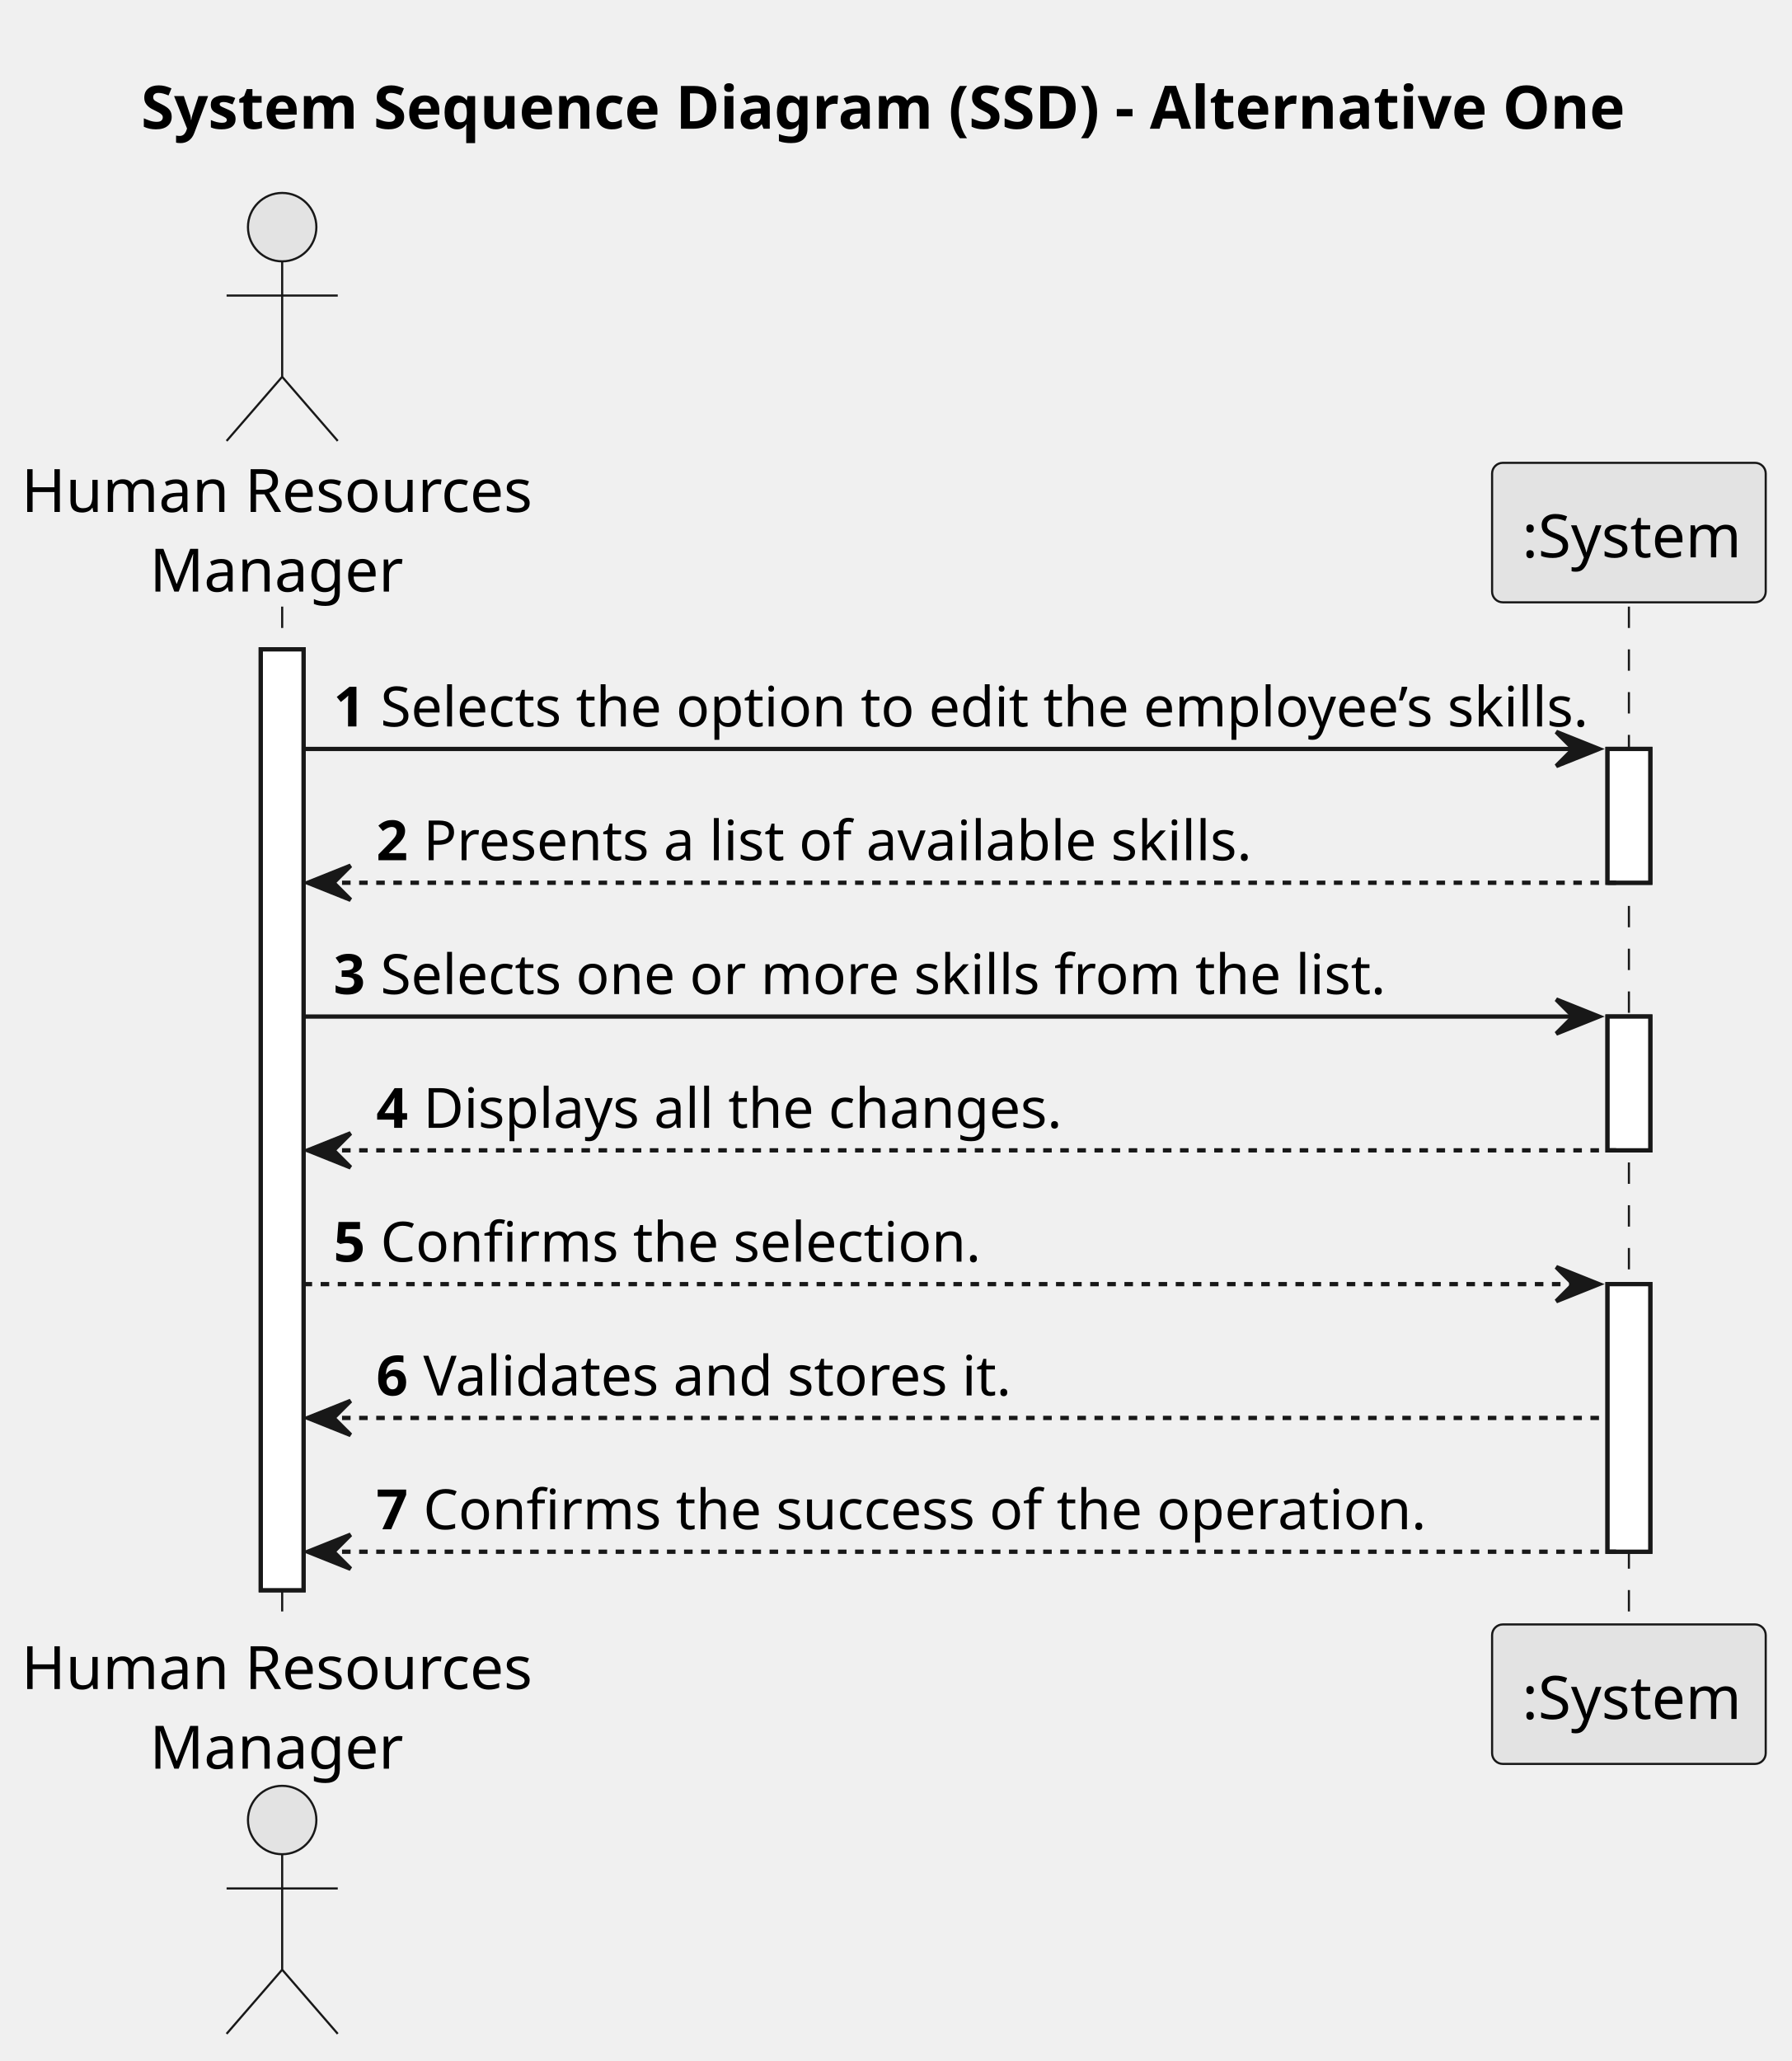
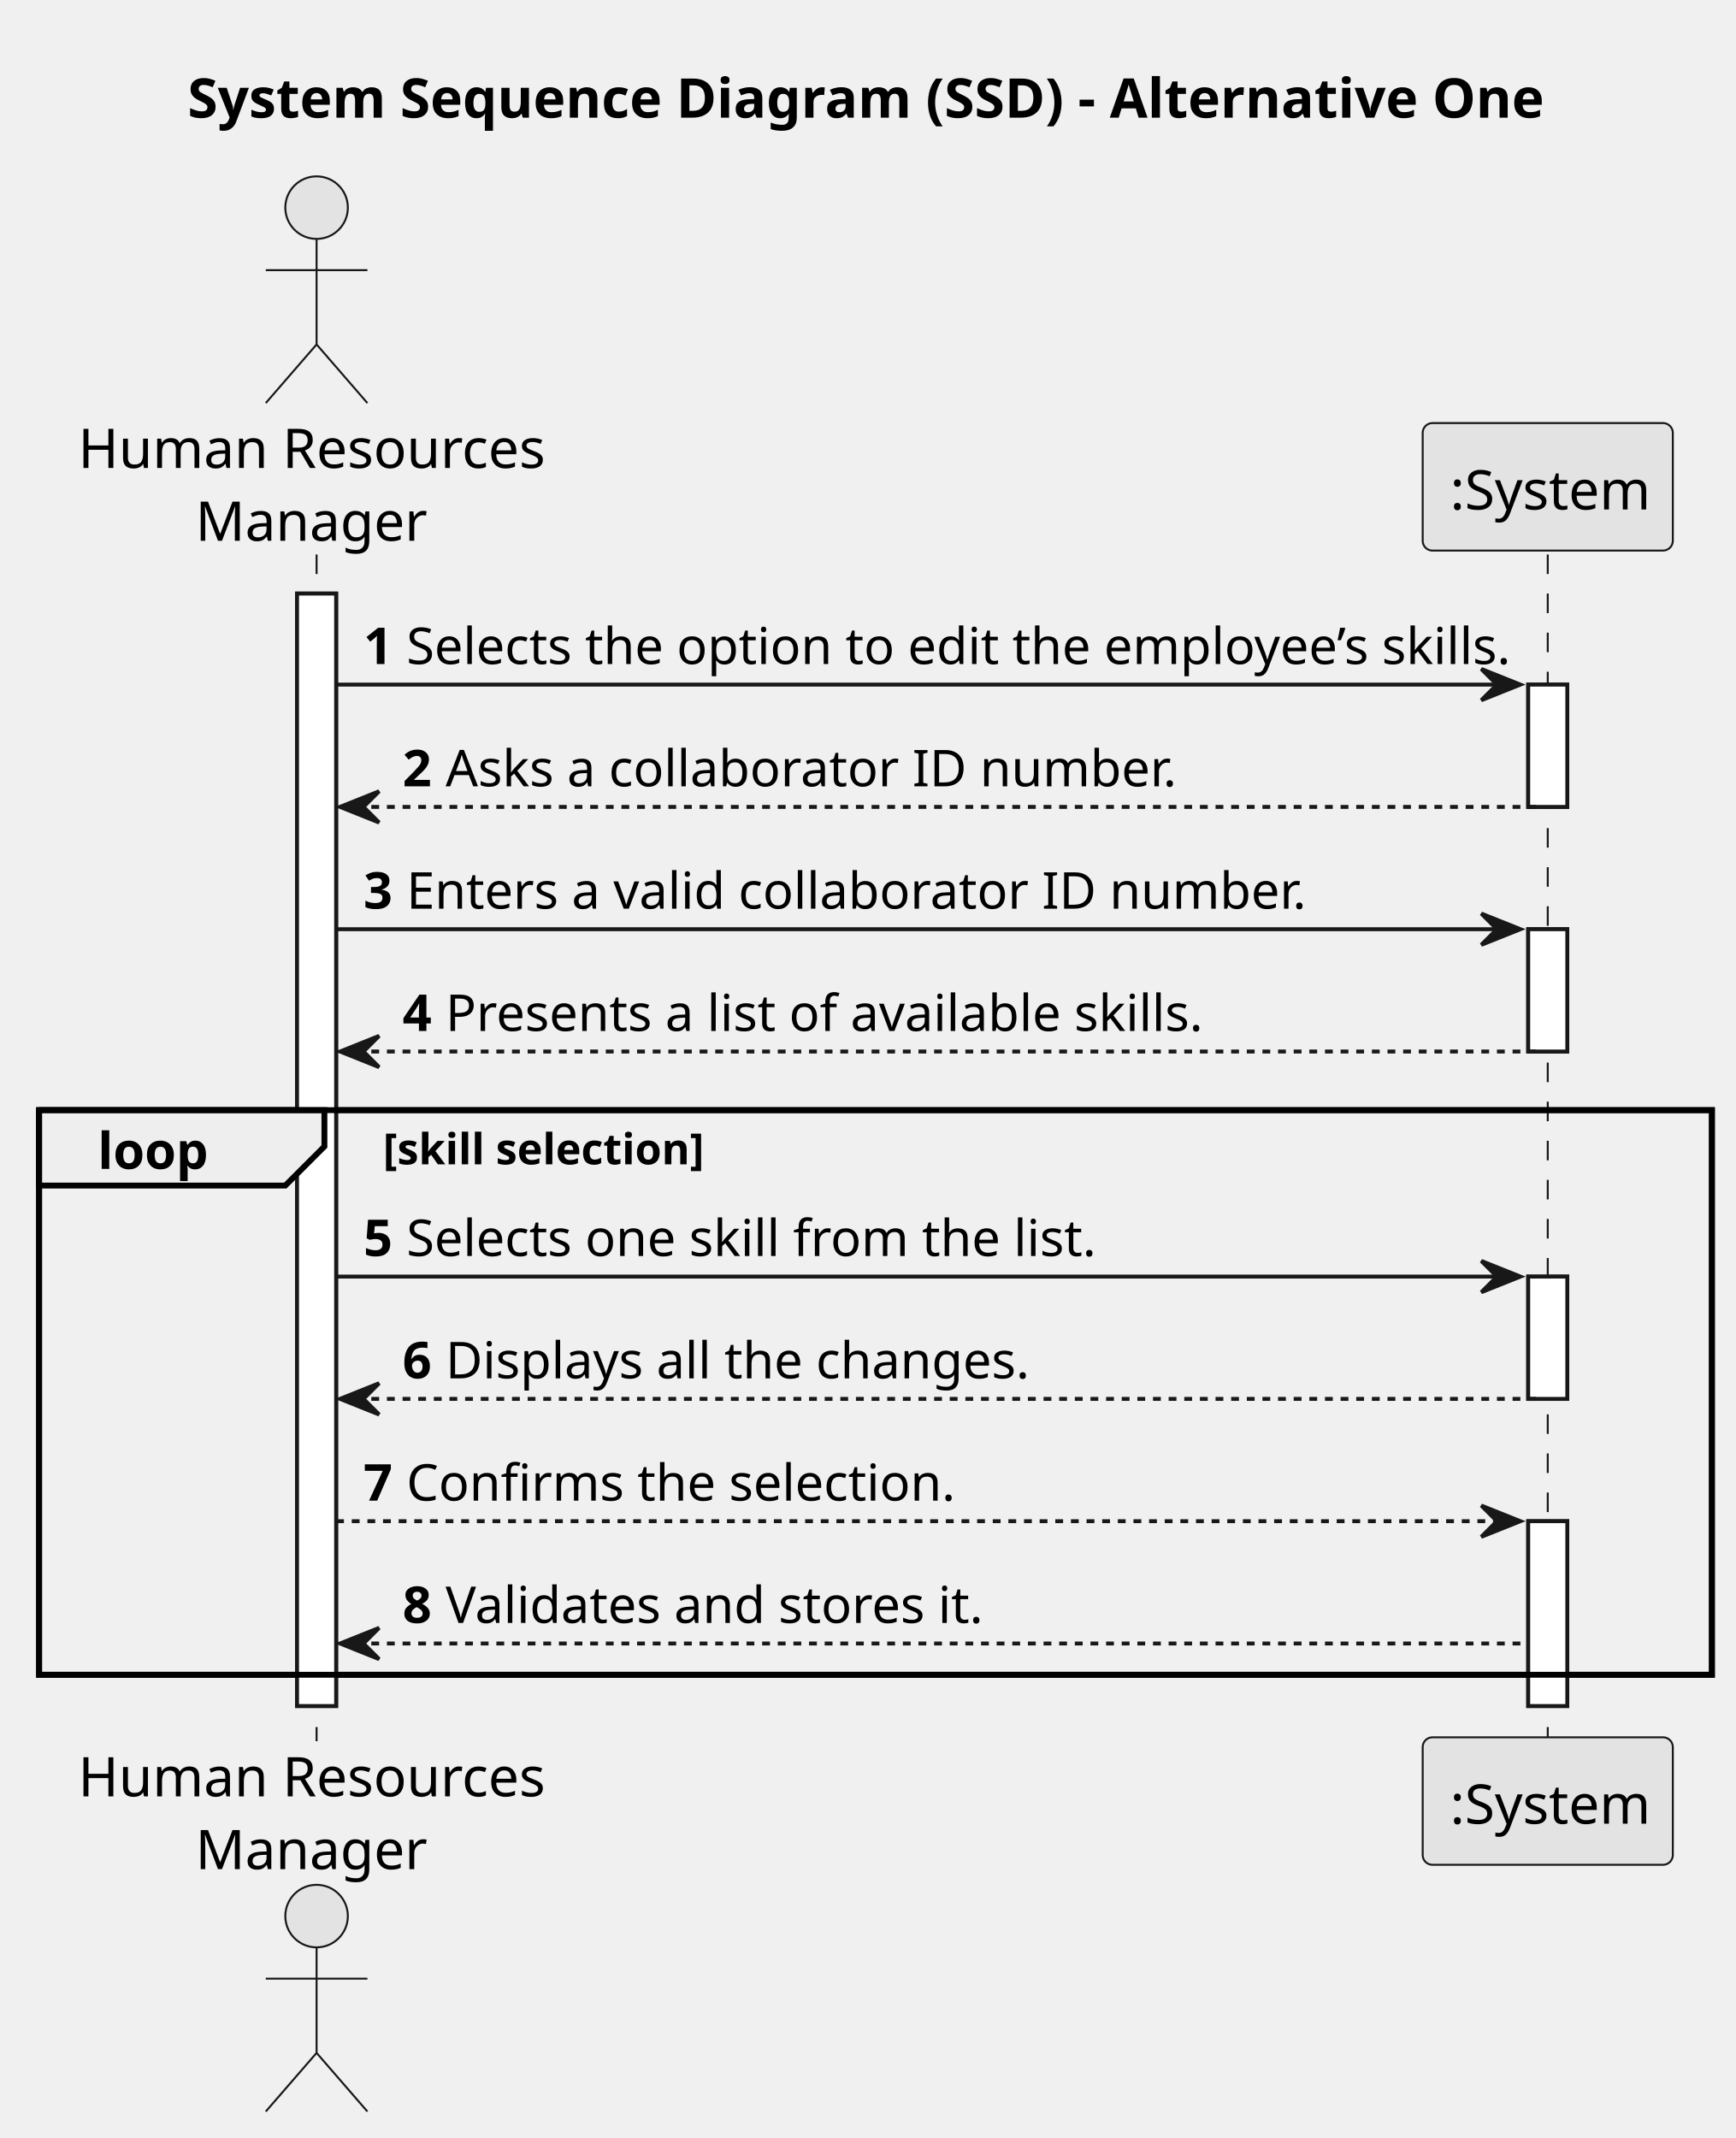
- <svg xmlns="http://www.w3.org/2000/svg" contentStyleType="text/css" height="482px" preserveAspectRatio="none" style="width:419px;height:482px;background:#FFFFFF;" version="1.1" viewBox="0 0 419 482" width="419px" zoomAndPan="magnify">
+ <svg xmlns="http://www.w3.org/2000/svg" contentStyleType="text/css" height="547px" preserveAspectRatio="none" style="width:444px;height:547px;background:#FFFFFF;" version="1.1" viewBox="0 0 444 547" width="444px" zoomAndPan="magnify">
  <defs />
  <g>
-     <text fill="#000000" font-family="sans-serif" font-size="14" font-weight="bold" lengthAdjust="spacing" textLength="351" x="33" y="30.107">System Sequence Diagram (SSD) - Alternative One</text>
-     <rect fill="#FFFFFF" height="220.037" style="stroke:#181818;stroke-width:1.0;" width="10" x="61" y="151.863" />
-     <rect fill="#FFFFFF" height="31.291" style="stroke:#181818;stroke-width:1.0;" width="10" x="376" y="175.154" />
-     <rect fill="#FFFFFF" height="31.291" style="stroke:#181818;stroke-width:1.0;" width="10" x="376" y="237.736" />
-     <rect fill="#FFFFFF" height="62.582" style="stroke:#181818;stroke-width:1.0;" width="10" x="376" y="300.318" />
-     <line style="stroke:#181818;stroke-width:0.5;stroke-dasharray:5.0,5.0;" x1="66" x2="66" y1="141.863" y2="380.9" />
-     <line style="stroke:#181818;stroke-width:0.5;stroke-dasharray:5.0,5.0;" x1="381" x2="381" y1="141.863" y2="380.9" />
-     <text fill="#000000" font-family="sans-serif" font-size="14" lengthAdjust="spacing" textLength="116" x="5" y="119.728">Human Resources</text>
-     <text fill="#000000" font-family="sans-serif" font-size="14" lengthAdjust="spacing" textLength="56" x="35" y="138.35">Manager</text>
-     <ellipse cx="66" cy="53.121" fill="#E3E3E3" rx="8" ry="8" style="stroke:#181818;stroke-width:0.5;" />
-     <path d="M66,61.121 L66,88.121 M53,69.121 L79,69.121 M66,88.121 L53,103.121 M66,88.121 L79,103.121 " fill="none" style="stroke:#181818;stroke-width:0.5;" />
-     <text fill="#000000" font-family="sans-serif" font-size="14" lengthAdjust="spacing" textLength="116" x="5" y="395.008">Human Resources</text>
-     <text fill="#000000" font-family="sans-serif" font-size="14" lengthAdjust="spacing" textLength="56" x="35" y="413.629">Manager</text>
-     <ellipse cx="66" cy="425.643" fill="#E3E3E3" rx="8" ry="8" style="stroke:#181818;stroke-width:0.5;" />
-     <path d="M66,433.643 L66,460.643 M53,441.643 L79,441.643 M66,460.643 L53,475.643 M66,460.643 L79,475.643 " fill="none" style="stroke:#181818;stroke-width:0.5;" />
-     <rect fill="#E3E3E3" height="32.621" rx="2.5" ry="2.5" style="stroke:#181818;stroke-width:0.5;" width="64" x="349" y="108.242" />
-     <text fill="#000000" font-family="sans-serif" font-size="14" lengthAdjust="spacing" textLength="50" x="356" y="130.35">:System</text>
-     <rect fill="#E3E3E3" height="32.621" rx="2.5" ry="2.5" style="stroke:#181818;stroke-width:0.5;" width="64" x="349" y="379.9" />
-     <text fill="#000000" font-family="sans-serif" font-size="14" lengthAdjust="spacing" textLength="50" x="356" y="402.008">:System</text>
-     <rect fill="#FFFFFF" height="220.037" style="stroke:#181818;stroke-width:1.0;" width="10" x="61" y="151.863" />
-     <rect fill="#FFFFFF" height="31.291" style="stroke:#181818;stroke-width:1.0;" width="10" x="376" y="175.154" />
-     <rect fill="#FFFFFF" height="31.291" style="stroke:#181818;stroke-width:1.0;" width="10" x="376" y="237.736" />
-     <rect fill="#FFFFFF" height="62.582" style="stroke:#181818;stroke-width:1.0;" width="10" x="376" y="300.318" />
-     <polygon fill="#181818" points="364,171.154,374,175.154,364,179.154,368,175.154" style="stroke:#181818;stroke-width:1.0;" />
-     <line style="stroke:#181818;stroke-width:1.0;" x1="71" x2="370" y1="175.154" y2="175.154" />
-     <text fill="#000000" font-family="sans-serif" font-size="13" font-weight="bold" lengthAdjust="spacing" textLength="7" x="78" y="169.892">1</text>
-     <text fill="#000000" font-family="sans-serif" font-size="13" lengthAdjust="spacing" textLength="275" x="89" y="169.892">Selects the option to edit the employee’s skills.</text>
-     <polygon fill="#181818" points="82,202.445,72,206.445,82,210.445,78,206.445" style="stroke:#181818;stroke-width:1.0;" />
-     <line style="stroke:#181818;stroke-width:1.0;stroke-dasharray:2.0,2.0;" x1="76" x2="380" y1="206.445" y2="206.445" />
-     <text fill="#000000" font-family="sans-serif" font-size="13" font-weight="bold" lengthAdjust="spacing" textLength="7" x="88" y="201.183">2</text>
-     <text fill="#000000" font-family="sans-serif" font-size="13" lengthAdjust="spacing" textLength="189" x="99" y="201.183">Presents a list of available skills.</text>
-     <polygon fill="#181818" points="364,233.736,374,237.736,364,241.736,368,237.736" style="stroke:#181818;stroke-width:1.0;" />
-     <line style="stroke:#181818;stroke-width:1.0;" x1="71" x2="370" y1="237.736" y2="237.736" />
-     <text fill="#000000" font-family="sans-serif" font-size="13" font-weight="bold" lengthAdjust="spacing" textLength="7" x="78" y="232.474">3</text>
-     <text fill="#000000" font-family="sans-serif" font-size="13" lengthAdjust="spacing" textLength="227" x="89" y="232.474">Selects one or more skills from the list.</text>
-     <polygon fill="#181818" points="82,265.027,72,269.027,82,273.027,78,269.027" style="stroke:#181818;stroke-width:1.0;" />
-     <line style="stroke:#181818;stroke-width:1.0;stroke-dasharray:2.0,2.0;" x1="76" x2="380" y1="269.027" y2="269.027" />
-     <text fill="#000000" font-family="sans-serif" font-size="13" font-weight="bold" lengthAdjust="spacing" textLength="7" x="88" y="263.765">4</text>
-     <text fill="#000000" font-family="sans-serif" font-size="13" lengthAdjust="spacing" textLength="146" x="99" y="263.765">Displays all the changes.</text>
-     <polygon fill="#181818" points="364,296.318,374,300.318,364,304.318,368,300.318" style="stroke:#181818;stroke-width:1.0;" />
-     <line style="stroke:#181818;stroke-width:1.0;stroke-dasharray:2.0,2.0;" x1="71" x2="370" y1="300.318" y2="300.318" />
-     <text fill="#000000" font-family="sans-serif" font-size="13" font-weight="bold" lengthAdjust="spacing" textLength="7" x="78" y="295.056">5</text>
-     <text fill="#000000" font-family="sans-serif" font-size="13" lengthAdjust="spacing" textLength="133" x="89" y="295.056">Confirms the selection.</text>
-     <polygon fill="#181818" points="82,327.609,72,331.609,82,335.609,78,331.609" style="stroke:#181818;stroke-width:1.0;" />
-     <line style="stroke:#181818;stroke-width:1.0;stroke-dasharray:2.0,2.0;" x1="76" x2="375" y1="331.609" y2="331.609" />
-     <text fill="#000000" font-family="sans-serif" font-size="13" font-weight="bold" lengthAdjust="spacing" textLength="7" x="88" y="326.347">6</text>
-     <text fill="#000000" font-family="sans-serif" font-size="13" lengthAdjust="spacing" textLength="134" x="99" y="326.347">Validates and stores it.</text>
-     <polygon fill="#181818" points="82,358.9,72,362.9,82,366.9,78,362.9" style="stroke:#181818;stroke-width:1.0;" />
-     <line style="stroke:#181818;stroke-width:1.0;stroke-dasharray:2.0,2.0;" x1="76" x2="380" y1="362.9" y2="362.9" />
-     <text fill="#000000" font-family="sans-serif" font-size="13" font-weight="bold" lengthAdjust="spacing" textLength="7" x="88" y="357.638">7</text>
-     <text fill="#000000" font-family="sans-serif" font-size="13" lengthAdjust="spacing" textLength="223" x="99" y="357.638">Confirms the success of the operation.</text>
+     <text fill="#000000" font-family="sans-serif" font-size="14" font-weight="bold" lengthAdjust="spacing" textLength="351" x="48" y="30.107">System Sequence Diagram (SSD) - Alternative One</text>
+     <rect fill="#FFFFFF" height="284.619" style="stroke:#181818;stroke-width:1.0;" width="10" x="76" y="151.863" />
+     <rect fill="#FFFFFF" height="31.291" style="stroke:#181818;stroke-width:1.0;" width="10" x="391" y="175.154" />
+     <rect fill="#FFFFFF" height="31.291" style="stroke:#181818;stroke-width:1.0;" width="10" x="391" y="237.736" />
+     <rect fill="#FFFFFF" height="31.291" style="stroke:#181818;stroke-width:1.0;" width="10" x="391" y="326.609" />
+     <rect fill="#FFFFFF" height="47.291" style="stroke:#181818;stroke-width:1.0;" width="10" x="391" y="389.191" />
+     <rect fill="none" height="144.455" style="stroke:#000000;stroke-width:1.5;" width="428" x="10" y="284.027" />
+     <line style="stroke:#181818;stroke-width:0.5;stroke-dasharray:5.0,5.0;" x1="81" x2="81" y1="141.863" y2="445.482" />
+     <line style="stroke:#181818;stroke-width:0.5;stroke-dasharray:5.0,5.0;" x1="396" x2="396" y1="141.863" y2="445.482" />
+     <text fill="#000000" font-family="sans-serif" font-size="14" lengthAdjust="spacing" textLength="116" x="20" y="119.728">Human Resources</text>
+     <text fill="#000000" font-family="sans-serif" font-size="14" lengthAdjust="spacing" textLength="56" x="50" y="138.35">Manager</text>
+     <ellipse cx="81" cy="53.121" fill="#E3E3E3" rx="8" ry="8" style="stroke:#181818;stroke-width:0.5;" />
+     <path d="M81,61.121 L81,88.121 M68,69.121 L94,69.121 M81,88.121 L68,103.121 M81,88.121 L94,103.121 " fill="none" style="stroke:#181818;stroke-width:0.5;" />
+     <text fill="#000000" font-family="sans-serif" font-size="14" lengthAdjust="spacing" textLength="116" x="20" y="459.59">Human Resources</text>
+     <text fill="#000000" font-family="sans-serif" font-size="14" lengthAdjust="spacing" textLength="56" x="50" y="478.211">Manager</text>
+     <ellipse cx="81" cy="490.225" fill="#E3E3E3" rx="8" ry="8" style="stroke:#181818;stroke-width:0.5;" />
+     <path d="M81,498.225 L81,525.225 M68,506.225 L94,506.225 M81,525.225 L68,540.225 M81,525.225 L94,540.225 " fill="none" style="stroke:#181818;stroke-width:0.5;" />
+     <rect fill="#E3E3E3" height="32.621" rx="2.5" ry="2.5" style="stroke:#181818;stroke-width:0.5;" width="64" x="364" y="108.242" />
+     <text fill="#000000" font-family="sans-serif" font-size="14" lengthAdjust="spacing" textLength="50" x="371" y="130.35">:System</text>
+     <rect fill="#E3E3E3" height="32.621" rx="2.5" ry="2.5" style="stroke:#181818;stroke-width:0.5;" width="64" x="364" y="444.482" />
+     <text fill="#000000" font-family="sans-serif" font-size="14" lengthAdjust="spacing" textLength="50" x="371" y="466.59">:System</text>
+     <rect fill="#FFFFFF" height="284.619" style="stroke:#181818;stroke-width:1.0;" width="10" x="76" y="151.863" />
+     <rect fill="#FFFFFF" height="31.291" style="stroke:#181818;stroke-width:1.0;" width="10" x="391" y="175.154" />
+     <rect fill="#FFFFFF" height="31.291" style="stroke:#181818;stroke-width:1.0;" width="10" x="391" y="237.736" />
+     <rect fill="#FFFFFF" height="31.291" style="stroke:#181818;stroke-width:1.0;" width="10" x="391" y="326.609" />
+     <rect fill="#FFFFFF" height="47.291" style="stroke:#181818;stroke-width:1.0;" width="10" x="391" y="389.191" />
+     <polygon fill="#181818" points="379,171.154,389,175.154,379,179.154,383,175.154" style="stroke:#181818;stroke-width:1.0;" />
+     <line style="stroke:#181818;stroke-width:1.0;" x1="86" x2="385" y1="175.154" y2="175.154" />
+     <text fill="#000000" font-family="sans-serif" font-size="13" font-weight="bold" lengthAdjust="spacing" textLength="7" x="93" y="169.892">1</text>
+     <text fill="#000000" font-family="sans-serif" font-size="13" lengthAdjust="spacing" textLength="275" x="104" y="169.892">Selects the option to edit the employee’s skills.</text>
+     <polygon fill="#181818" points="97,202.445,87,206.445,97,210.445,93,206.445" style="stroke:#181818;stroke-width:1.0;" />
+     <line style="stroke:#181818;stroke-width:1.0;stroke-dasharray:2.0,2.0;" x1="91" x2="395" y1="206.445" y2="206.445" />
+     <text fill="#000000" font-family="sans-serif" font-size="13" font-weight="bold" lengthAdjust="spacing" textLength="7" x="103" y="201.183">2</text>
+     <text fill="#000000" font-family="sans-serif" font-size="13" lengthAdjust="spacing" textLength="179" x="114" y="201.183">Asks a collaborator ID number.</text>
+     <polygon fill="#181818" points="379,233.736,389,237.736,379,241.736,383,237.736" style="stroke:#181818;stroke-width:1.0;" />
+     <line style="stroke:#181818;stroke-width:1.0;" x1="86" x2="385" y1="237.736" y2="237.736" />
+     <text fill="#000000" font-family="sans-serif" font-size="13" font-weight="bold" lengthAdjust="spacing" textLength="7" x="93" y="232.474">3</text>
+     <text fill="#000000" font-family="sans-serif" font-size="13" lengthAdjust="spacing" textLength="216" x="104" y="232.474">Enters a valid collaborator ID number.</text>
+     <polygon fill="#181818" points="97,265.027,87,269.027,97,273.027,93,269.027" style="stroke:#181818;stroke-width:1.0;" />
+     <line style="stroke:#181818;stroke-width:1.0;stroke-dasharray:2.0,2.0;" x1="91" x2="395" y1="269.027" y2="269.027" />
+     <text fill="#000000" font-family="sans-serif" font-size="13" font-weight="bold" lengthAdjust="spacing" textLength="7" x="103" y="263.765">4</text>
+     <text fill="#000000" font-family="sans-serif" font-size="13" lengthAdjust="spacing" textLength="189" x="114" y="263.765">Presents a list of available skills.</text>
+     <path d="M10,284.027 L83,284.027 L83,293.318 L73,303.318 L10,303.318 L10,284.027 " fill="#EEEEEE" style="stroke:#000000;stroke-width:1.5;" />
+     <rect fill="none" height="144.455" style="stroke:#000000;stroke-width:1.5;" width="428" x="10" y="284.027" />
+     <text fill="#000000" font-family="sans-serif" font-size="13" font-weight="bold" lengthAdjust="spacing" textLength="28" x="25" y="299.056">loop</text>
+     <text fill="#000000" font-family="sans-serif" font-size="11" font-weight="bold" lengthAdjust="spacing" textLength="85" x="98" y="297.897">[skill selection]</text>
+     <polygon fill="#181818" points="379,322.609,389,326.609,379,330.609,383,326.609" style="stroke:#181818;stroke-width:1.0;" />
+     <line style="stroke:#181818;stroke-width:1.0;" x1="86" x2="385" y1="326.609" y2="326.609" />
+     <text fill="#000000" font-family="sans-serif" font-size="13" font-weight="bold" lengthAdjust="spacing" textLength="7" x="93" y="321.347">5</text>
+     <text fill="#000000" font-family="sans-serif" font-size="13" lengthAdjust="spacing" textLength="172" x="104" y="321.347">Selects one skill from the list.</text>
+     <polygon fill="#181818" points="97,353.9,87,357.9,97,361.9,93,357.9" style="stroke:#181818;stroke-width:1.0;" />
+     <line style="stroke:#181818;stroke-width:1.0;stroke-dasharray:2.0,2.0;" x1="91" x2="395" y1="357.9" y2="357.9" />
+     <text fill="#000000" font-family="sans-serif" font-size="13" font-weight="bold" lengthAdjust="spacing" textLength="7" x="103" y="352.638">6</text>
+     <text fill="#000000" font-family="sans-serif" font-size="13" lengthAdjust="spacing" textLength="146" x="114" y="352.638">Displays all the changes.</text>
+     <polygon fill="#181818" points="379,385.191,389,389.191,379,393.191,383,389.191" style="stroke:#181818;stroke-width:1.0;" />
+     <line style="stroke:#181818;stroke-width:1.0;stroke-dasharray:2.0,2.0;" x1="86" x2="385" y1="389.191" y2="389.191" />
+     <text fill="#000000" font-family="sans-serif" font-size="13" font-weight="bold" lengthAdjust="spacing" textLength="7" x="93" y="383.929">7</text>
+     <text fill="#000000" font-family="sans-serif" font-size="13" lengthAdjust="spacing" textLength="133" x="104" y="383.929">Confirms the selection.</text>
+     <polygon fill="#181818" points="97,416.482,87,420.482,97,424.482,93,420.482" style="stroke:#181818;stroke-width:1.0;" />
+     <line style="stroke:#181818;stroke-width:1.0;stroke-dasharray:2.0,2.0;" x1="91" x2="390" y1="420.482" y2="420.482" />
+     <text fill="#000000" font-family="sans-serif" font-size="13" font-weight="bold" lengthAdjust="spacing" textLength="7" x="103" y="415.22">8</text>
+     <text fill="#000000" font-family="sans-serif" font-size="13" lengthAdjust="spacing" textLength="134" x="114" y="415.22">Validates and stores it.</text>
  </g>
</svg>
